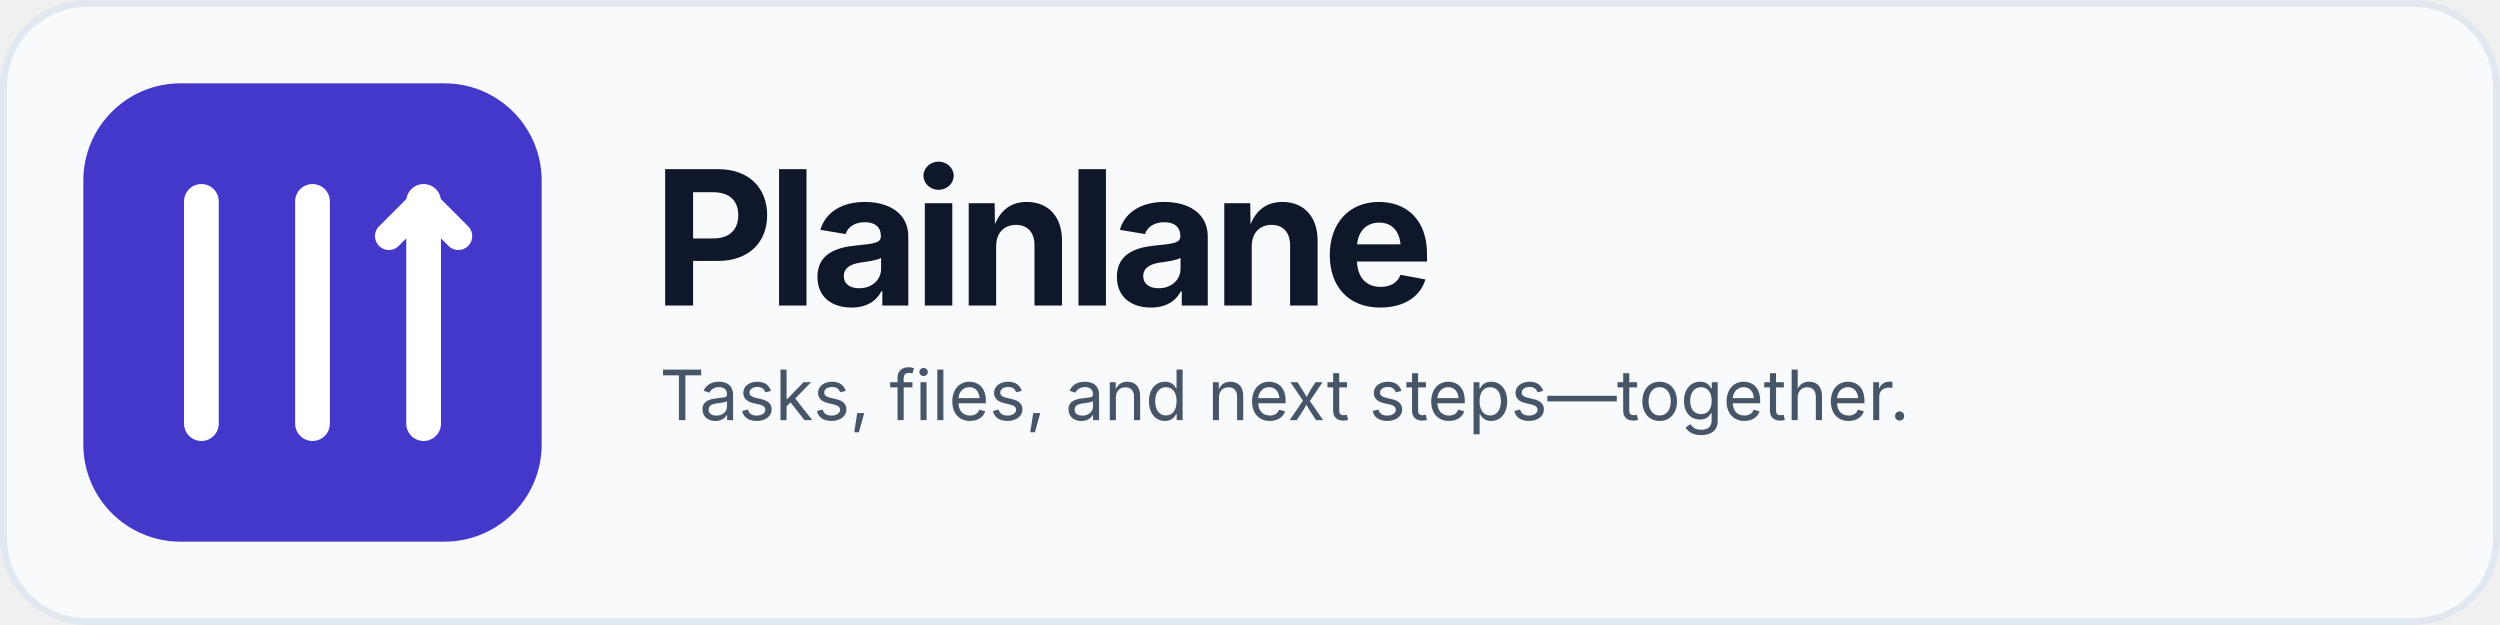
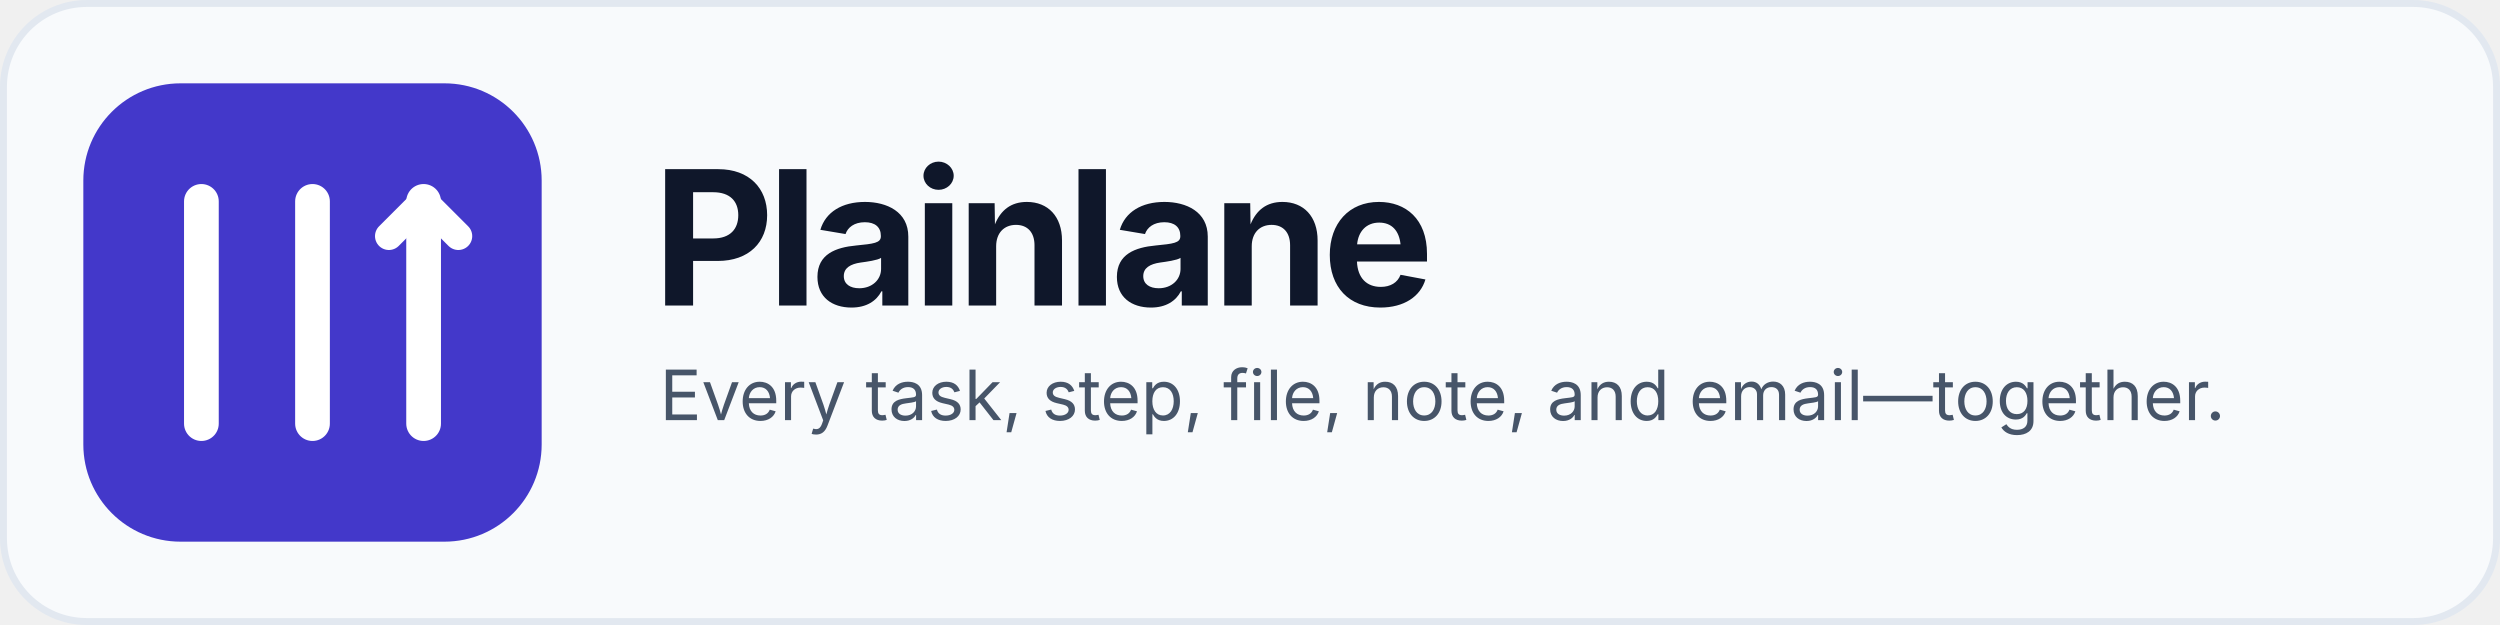
<svg xmlns="http://www.w3.org/2000/svg" viewBox="0 0 720 180" role="img" aria-labelledby="title description">
  <rect x="1" y="1" width="718" height="178" rx="24" fill="#f8fafc" stroke="#e2e8f0" stroke-width="2" />
  <rect x="24" y="24" width="132" height="132" rx="28" fill="#4338ca" />
  <path d="M58 122V58M90 122V58M122 122V58" fill="none" stroke="#fff" stroke-width="10" stroke-linecap="round" />
  <path d="m112 68 10-10 10 10" fill="none" stroke="#fff" stroke-width="8" stroke-linecap="round" stroke-linejoin="round" />
  <text x="188" y="88" fill="#0f172a" font-family="-apple-system, BlinkMacSystemFont, Segoe UI, sans-serif" font-size="54" font-weight="750" letter-spacing="-2">Plainlane</text>
-   <text x="190" y="121" fill="#475569" font-family="-apple-system, BlinkMacSystemFont, Segoe UI, sans-serif" font-size="20">Tasks, files, and next steps—together.</text>
+   <text x="190" y="121" fill="#475569" font-family="-apple-system, BlinkMacSystemFont, Segoe UI, sans-serif" font-size="20">Every task, step, file, note, and email—together.</text>
</svg>
